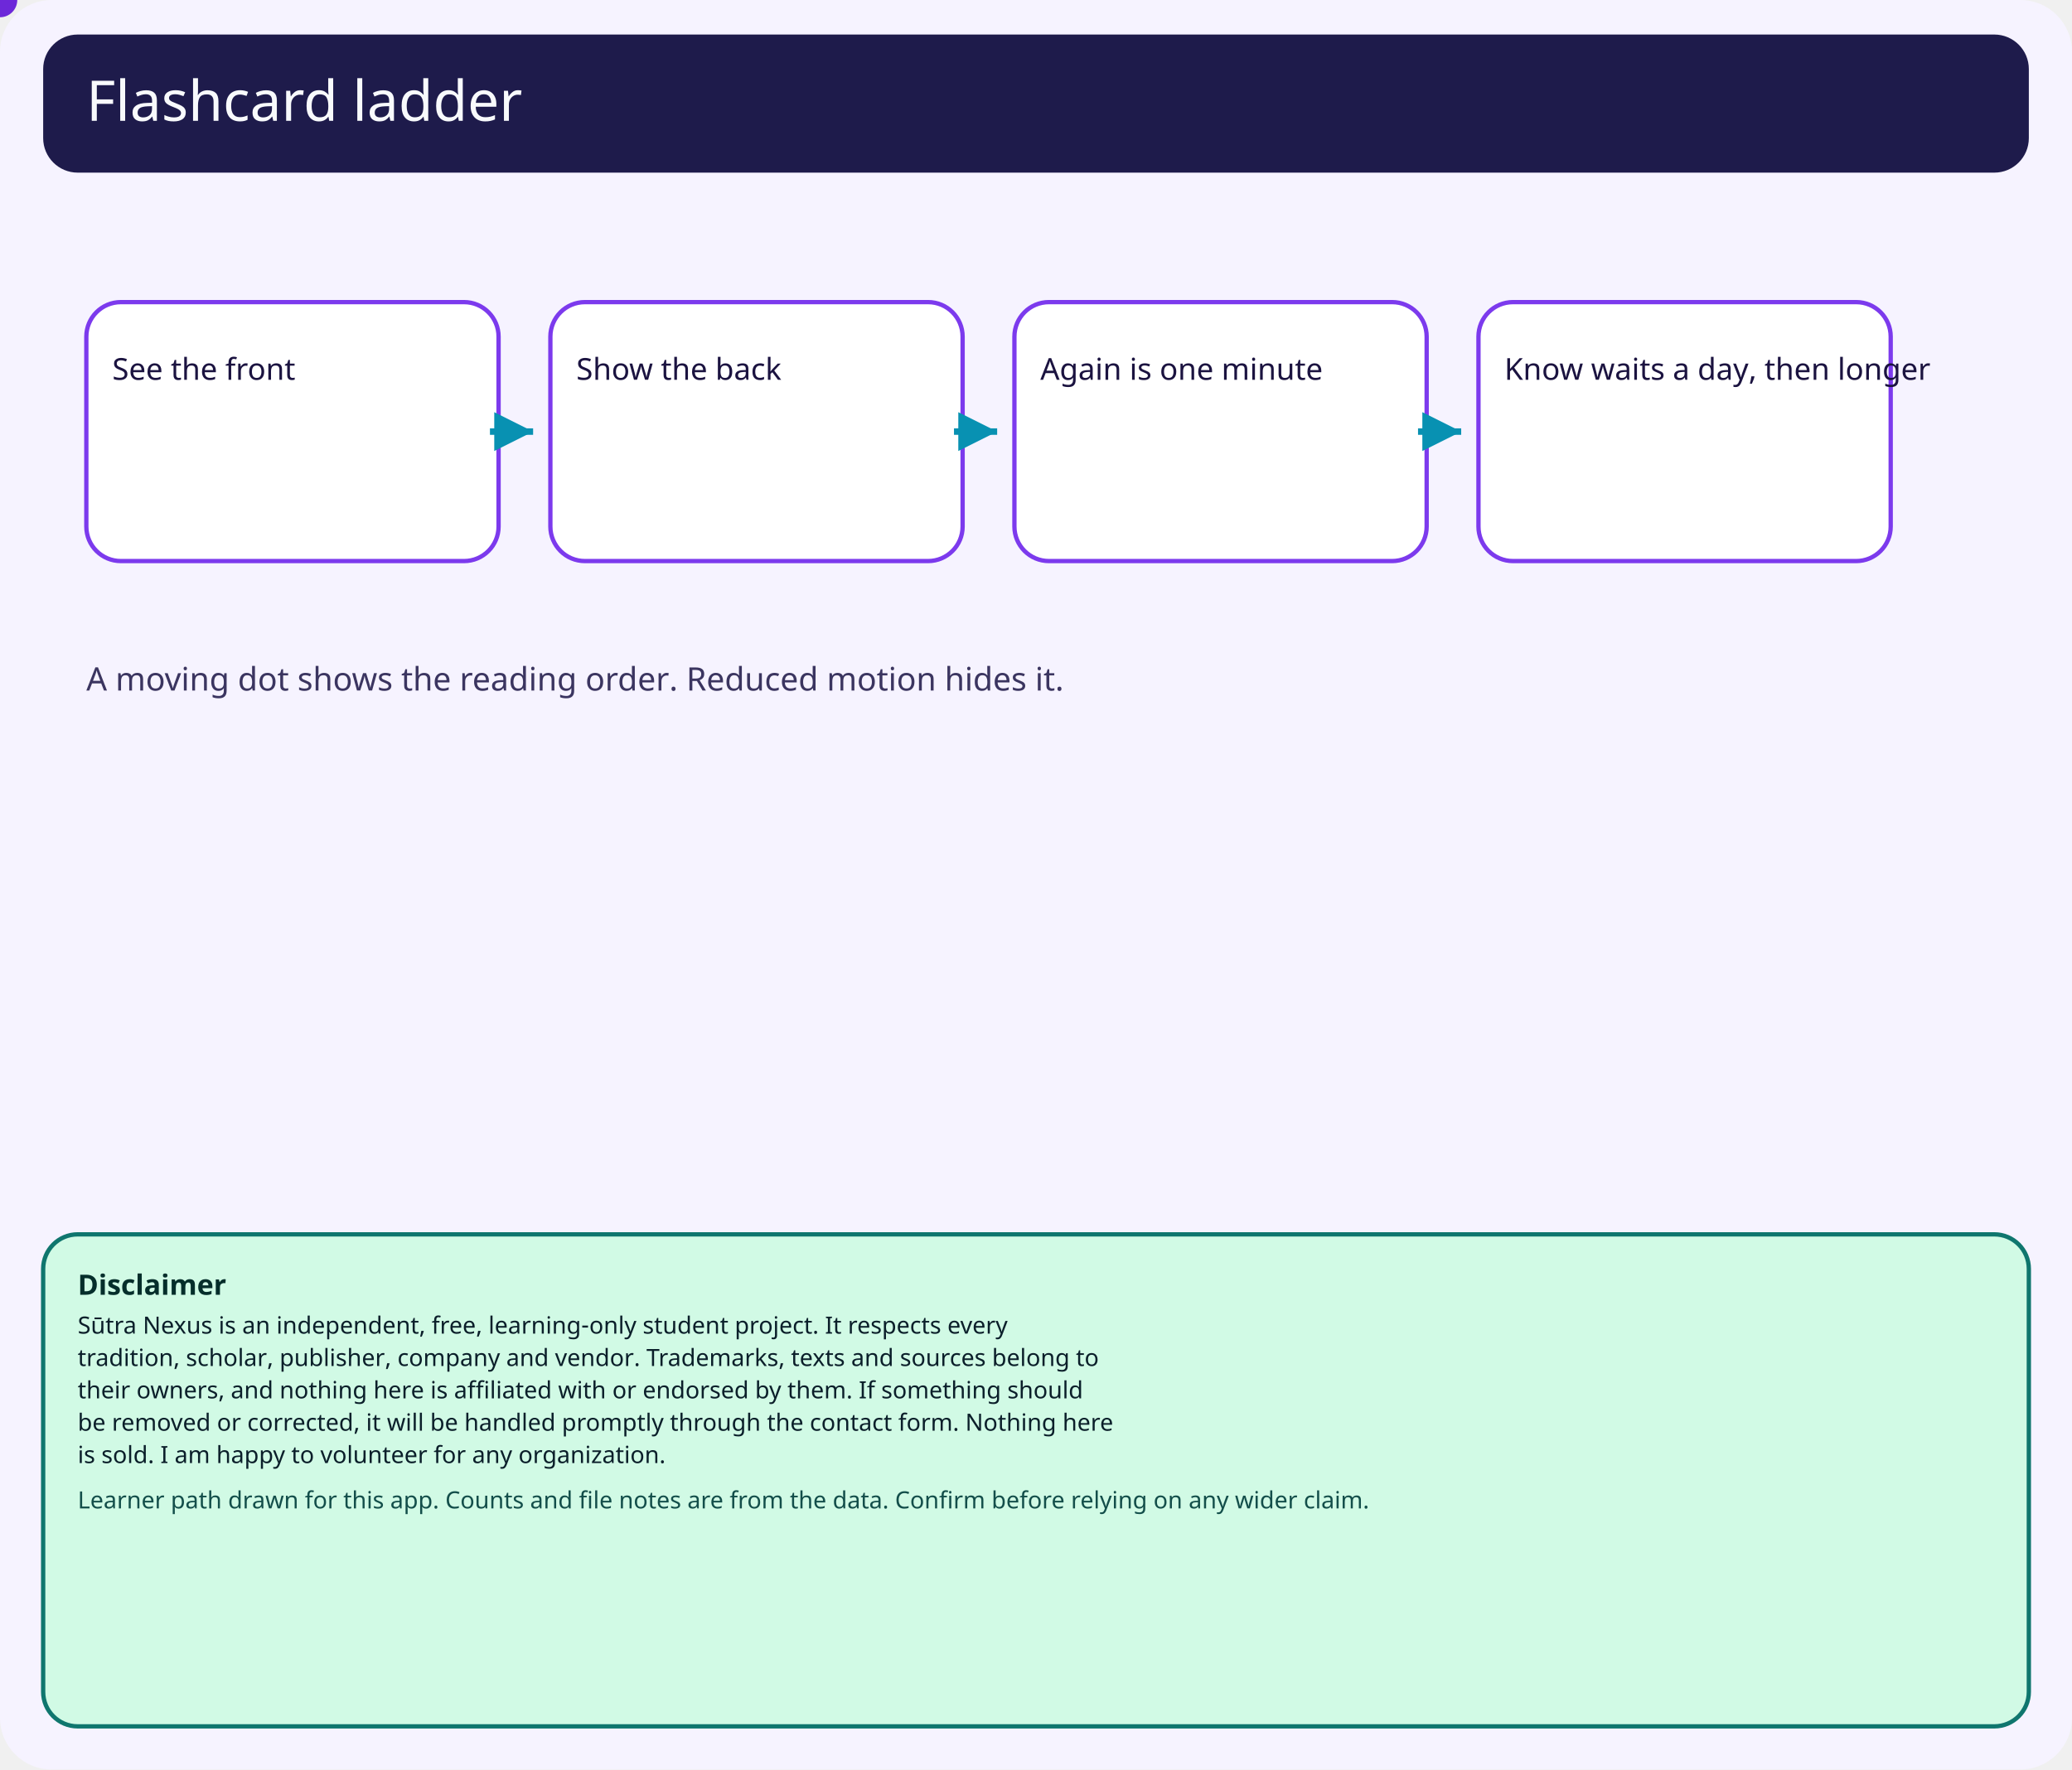
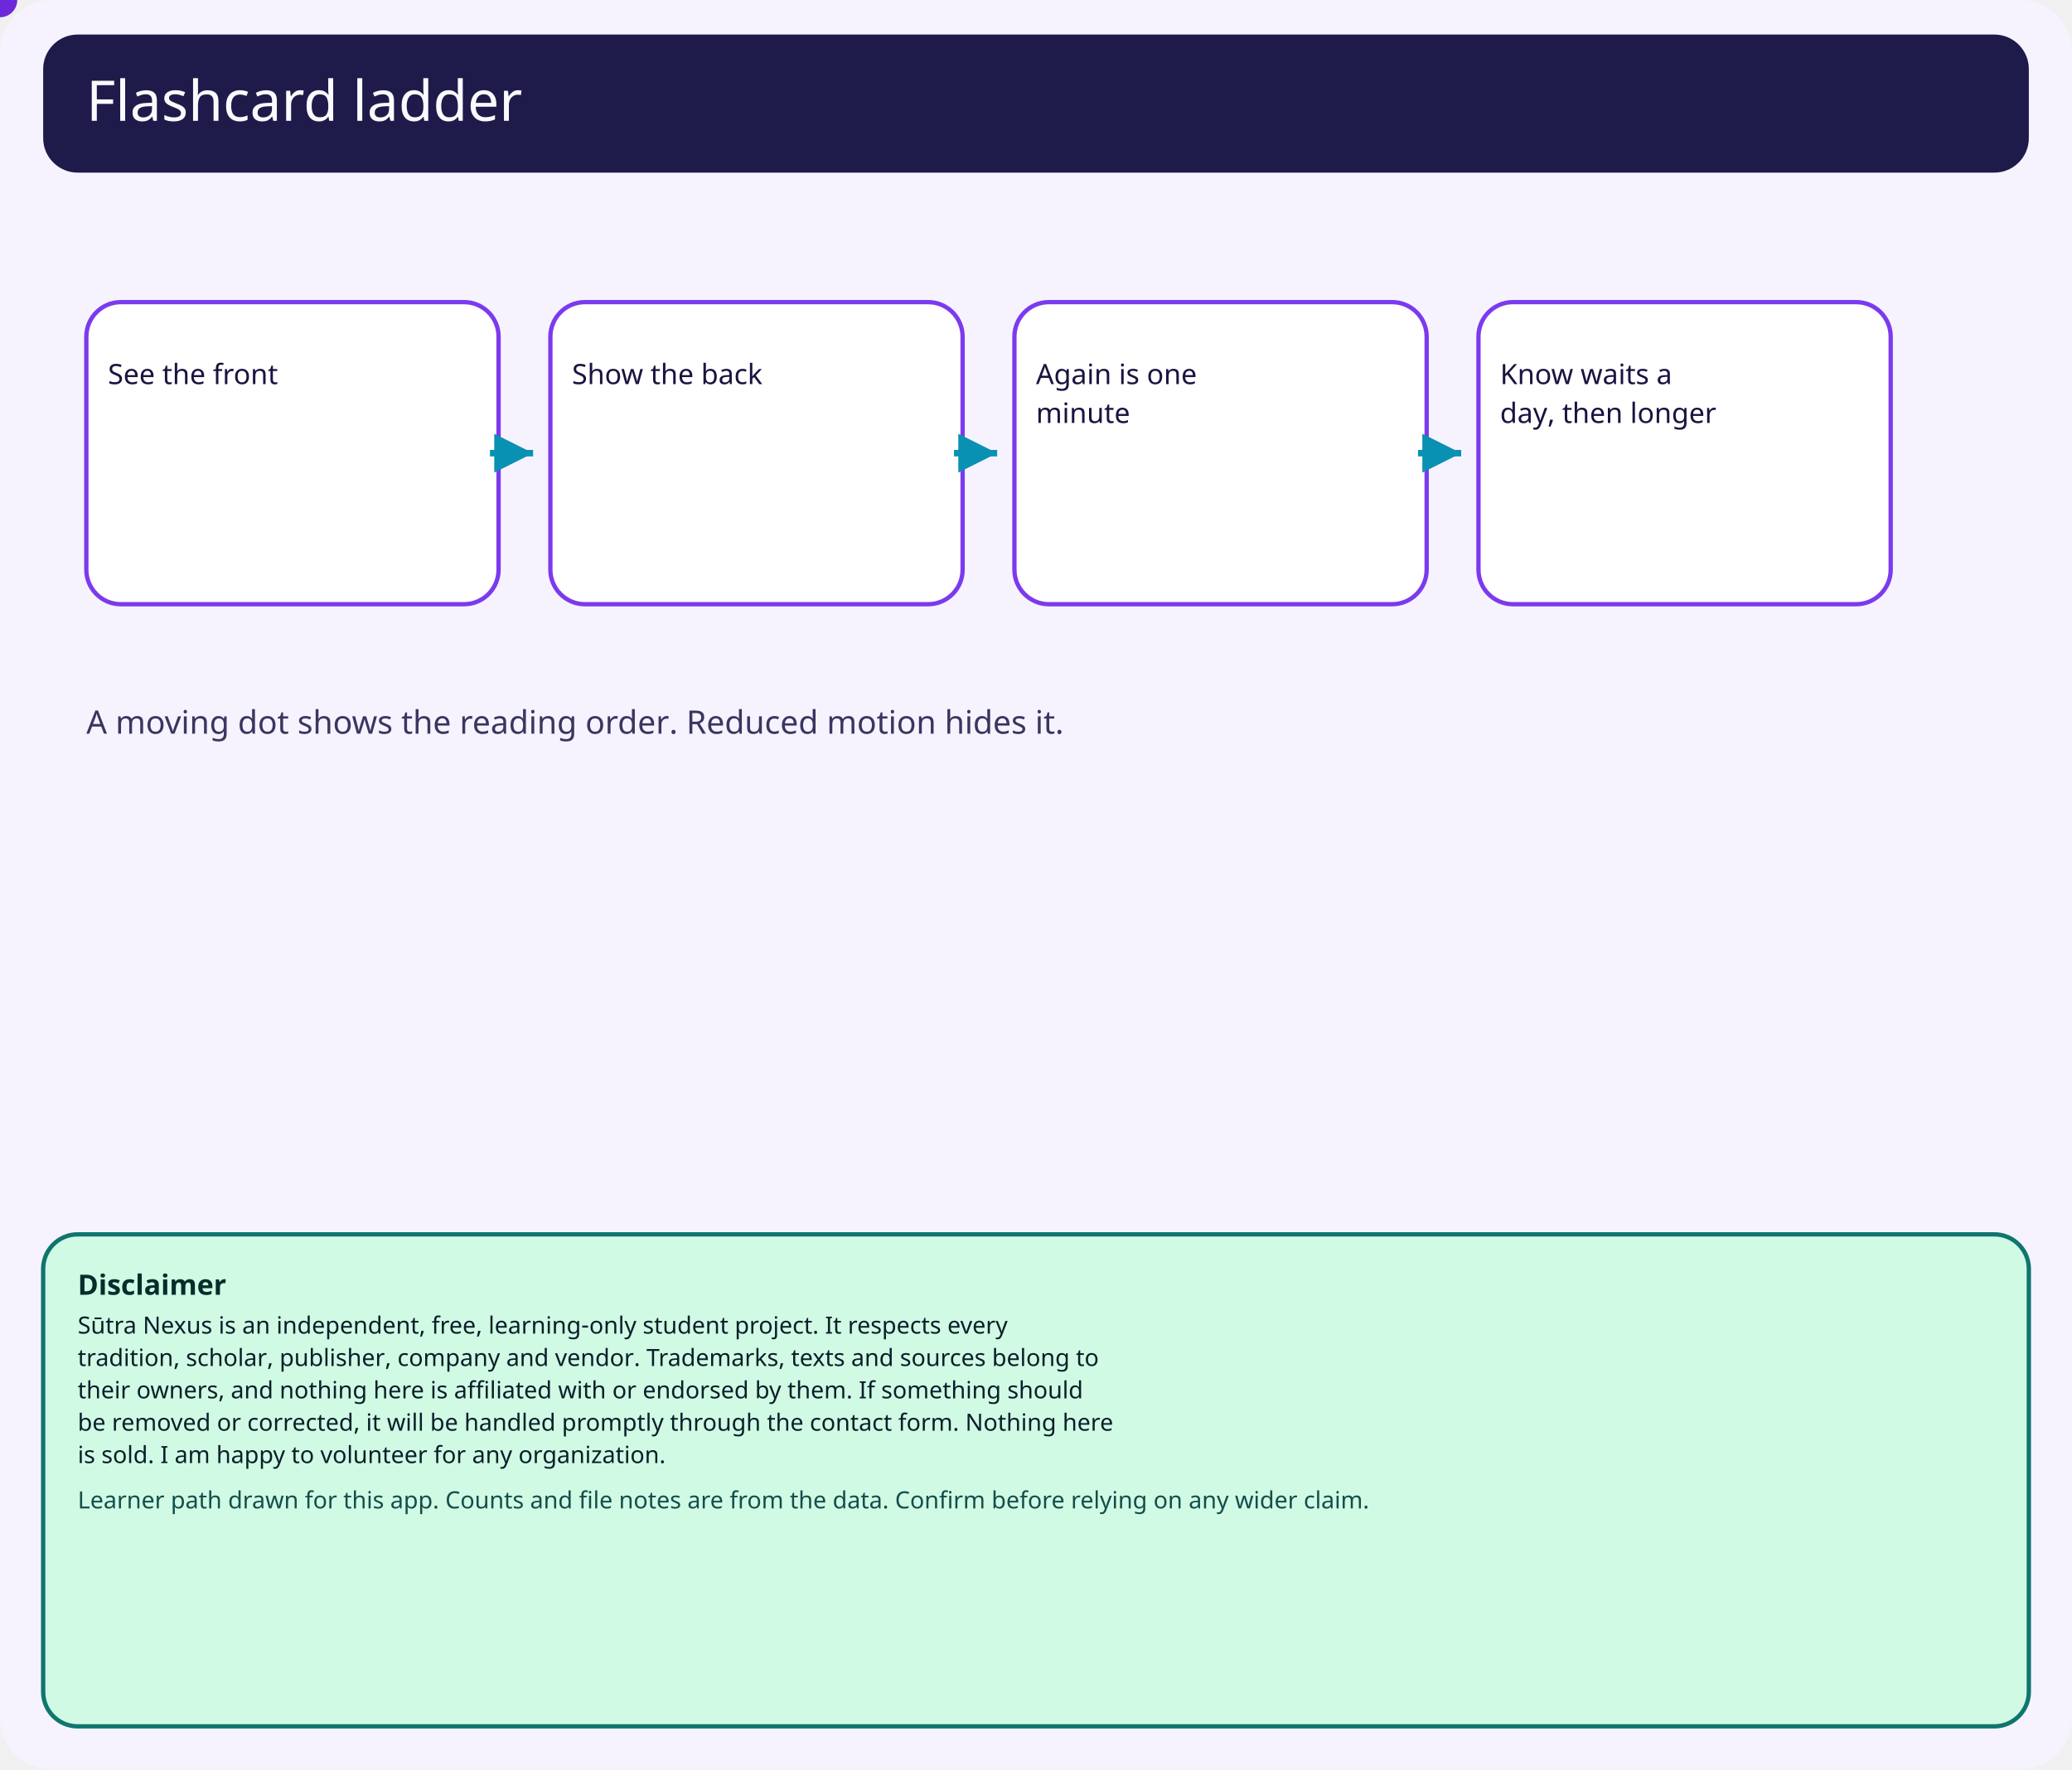
<svg xmlns="http://www.w3.org/2000/svg" viewBox="0 0 960 820" role="img" aria-label="Flashcard ladder">
  <style>
text { font-family: "Noto Sans Devanagari", "Segoe UI", sans-serif; }

@media (prefers-reduced-motion: reduce) { .mover { display: none; } }

</style>
  <rect width="960" height="820" rx="24" fill="#f6f3ff" />
  <rect x="20" y="16" width="920" height="64" rx="16" fill="#1e1b4b" />
  <text x="40" y="56" font-size="26" fill="#f8fafc">Flashcard ladder</text>
  <defs>
    <marker id="arrow" markerWidth="8" markerHeight="8" refX="6" refY="3" orient="auto">
      <path d="M0 0 L6 3 L0 6" fill="#0891b2" />
    </marker>
  </defs>
-   <rect x="40" y="140" width="191" height="120" rx="16" fill="#fff" stroke="#7c3aed" stroke-width="2" />
-   <text x="52" y="176" font-size="14" fill="#1b1340">See the front</text>
-   <path d="M 227 200 H 247" stroke="#0891b2" stroke-width="3" marker-end="url(#arrow)" />
-   <rect x="255" y="140" width="191" height="120" rx="16" fill="#fff" stroke="#7c3aed" stroke-width="2" />
-   <text x="267" y="176" font-size="14" fill="#1b1340">Show the back</text>
-   <path d="M 442 200 H 462" stroke="#0891b2" stroke-width="3" marker-end="url(#arrow)" />
-   <rect x="470" y="140" width="191" height="120" rx="16" fill="#fff" stroke="#7c3aed" stroke-width="2" />
-   <text x="482" y="176" font-size="14" fill="#1b1340">Again is one minute</text>
-   <path d="M 657 200 H 677" stroke="#0891b2" stroke-width="3" marker-end="url(#arrow)" />
-   <rect x="685" y="140" width="191" height="120" rx="16" fill="#fff" stroke="#7c3aed" stroke-width="2" />
-   <text x="697" y="176" font-size="14" fill="#1b1340">Know waits a day, then longer</text>
-   <text x="40" y="320" font-size="15" fill="#3b3560">A moving dot shows the reading order. Reduced motion hides it.</text>
+   <rect x="40" y="140" width="191" height="140" rx="16" fill="#fff" stroke="#7c3aed" stroke-width="2" />
+   <text x="50" y="178" font-size="13" fill="#1b1340">See the front</text>
+   <path d="M 227 210 H 247" stroke="#0891b2" stroke-width="3" marker-end="url(#arrow)" />
+   <rect x="255" y="140" width="191" height="140" rx="16" fill="#fff" stroke="#7c3aed" stroke-width="2" />
+   <text x="265" y="178" font-size="13" fill="#1b1340">Show the back</text>
+   <path d="M 442 210 H 462" stroke="#0891b2" stroke-width="3" marker-end="url(#arrow)" />
+   <rect x="470" y="140" width="191" height="140" rx="16" fill="#fff" stroke="#7c3aed" stroke-width="2" />
+   <text x="480" y="178" font-size="13" fill="#1b1340">Again is one</text>
+   <text x="480" y="196" font-size="13" fill="#1b1340">minute</text>
+   <path d="M 657 210 H 677" stroke="#0891b2" stroke-width="3" marker-end="url(#arrow)" />
+   <rect x="685" y="140" width="191" height="140" rx="16" fill="#fff" stroke="#7c3aed" stroke-width="2" />
+   <text x="695" y="178" font-size="13" fill="#1b1340">Know waits a</text>
+   <text x="695" y="196" font-size="13" fill="#1b1340">day, then longer</text>
+   <text x="40" y="340" font-size="15" fill="#3b3560">A moving dot shows the reading order. Reduced motion hides it.</text>
  <rect x="20" y="572" width="920" height="228" rx="16" fill="#d1fae5" stroke="#0f766e" stroke-width="2" />
  <text x="36" y="600" font-size="13" font-weight="700" fill="#052e2b">Disclaimer</text>
  <text x="36" y="618" font-size="11" fill="#0b1f2a">Sūtra Nexus is an independent, free, learning-only student project. It respects every</text>
  <text x="36" y="633" font-size="11" fill="#0b1f2a">tradition, scholar, publisher, company and vendor. Trademarks, texts and sources belong to</text>
  <text x="36" y="648" font-size="11" fill="#0b1f2a">their owners, and nothing here is affiliated with or endorsed by them. If something should</text>
  <text x="36" y="663" font-size="11" fill="#0b1f2a">be removed or corrected, it will be handled promptly through the contact form. Nothing here</text>
  <text x="36" y="678" font-size="11" fill="#0b1f2a">is sold. I am happy to volunteer for any organization.</text>
  <text x="36" y="699" font-size="11" fill="#134e4a">Learner path drawn for this app. Counts and file notes are from the data. Confirm before relying on any wider claim.</text>
  <circle class="mover" r="8" fill="#6d28d9">
    <animateMotion dur="4.8s" repeatCount="indefinite" path="M 70 300 H 890" />
  </circle>
</svg>
